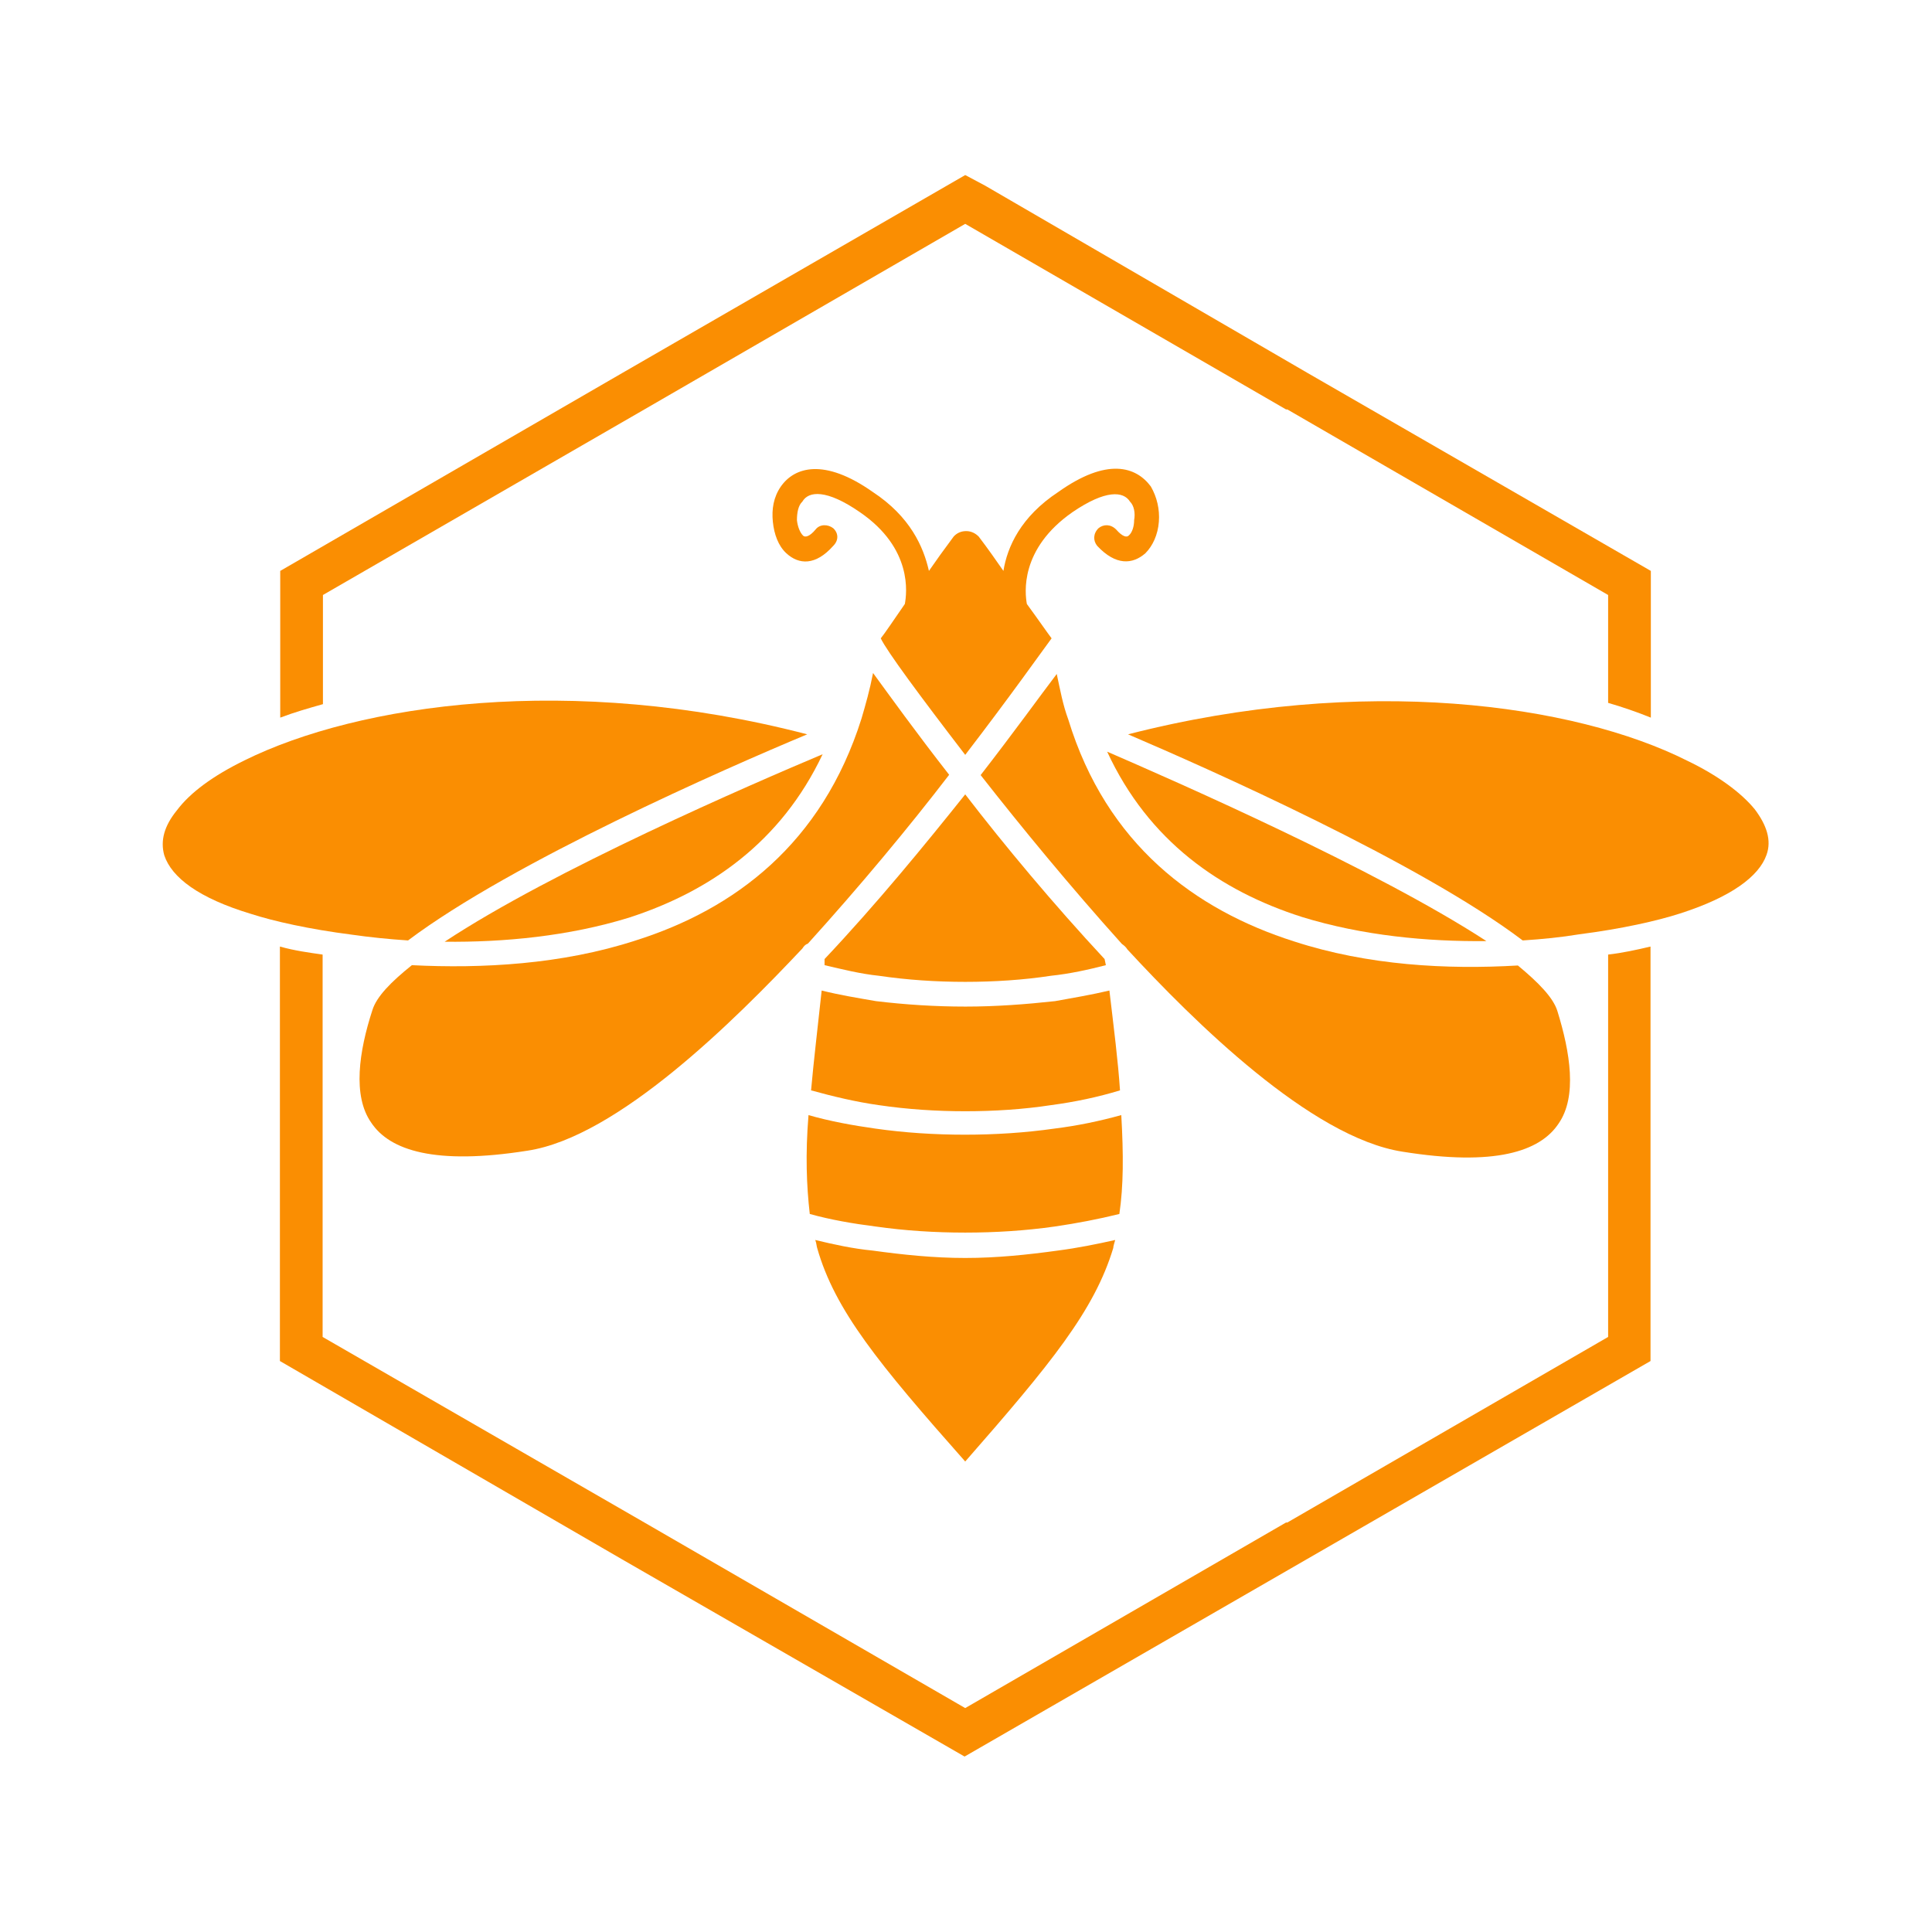
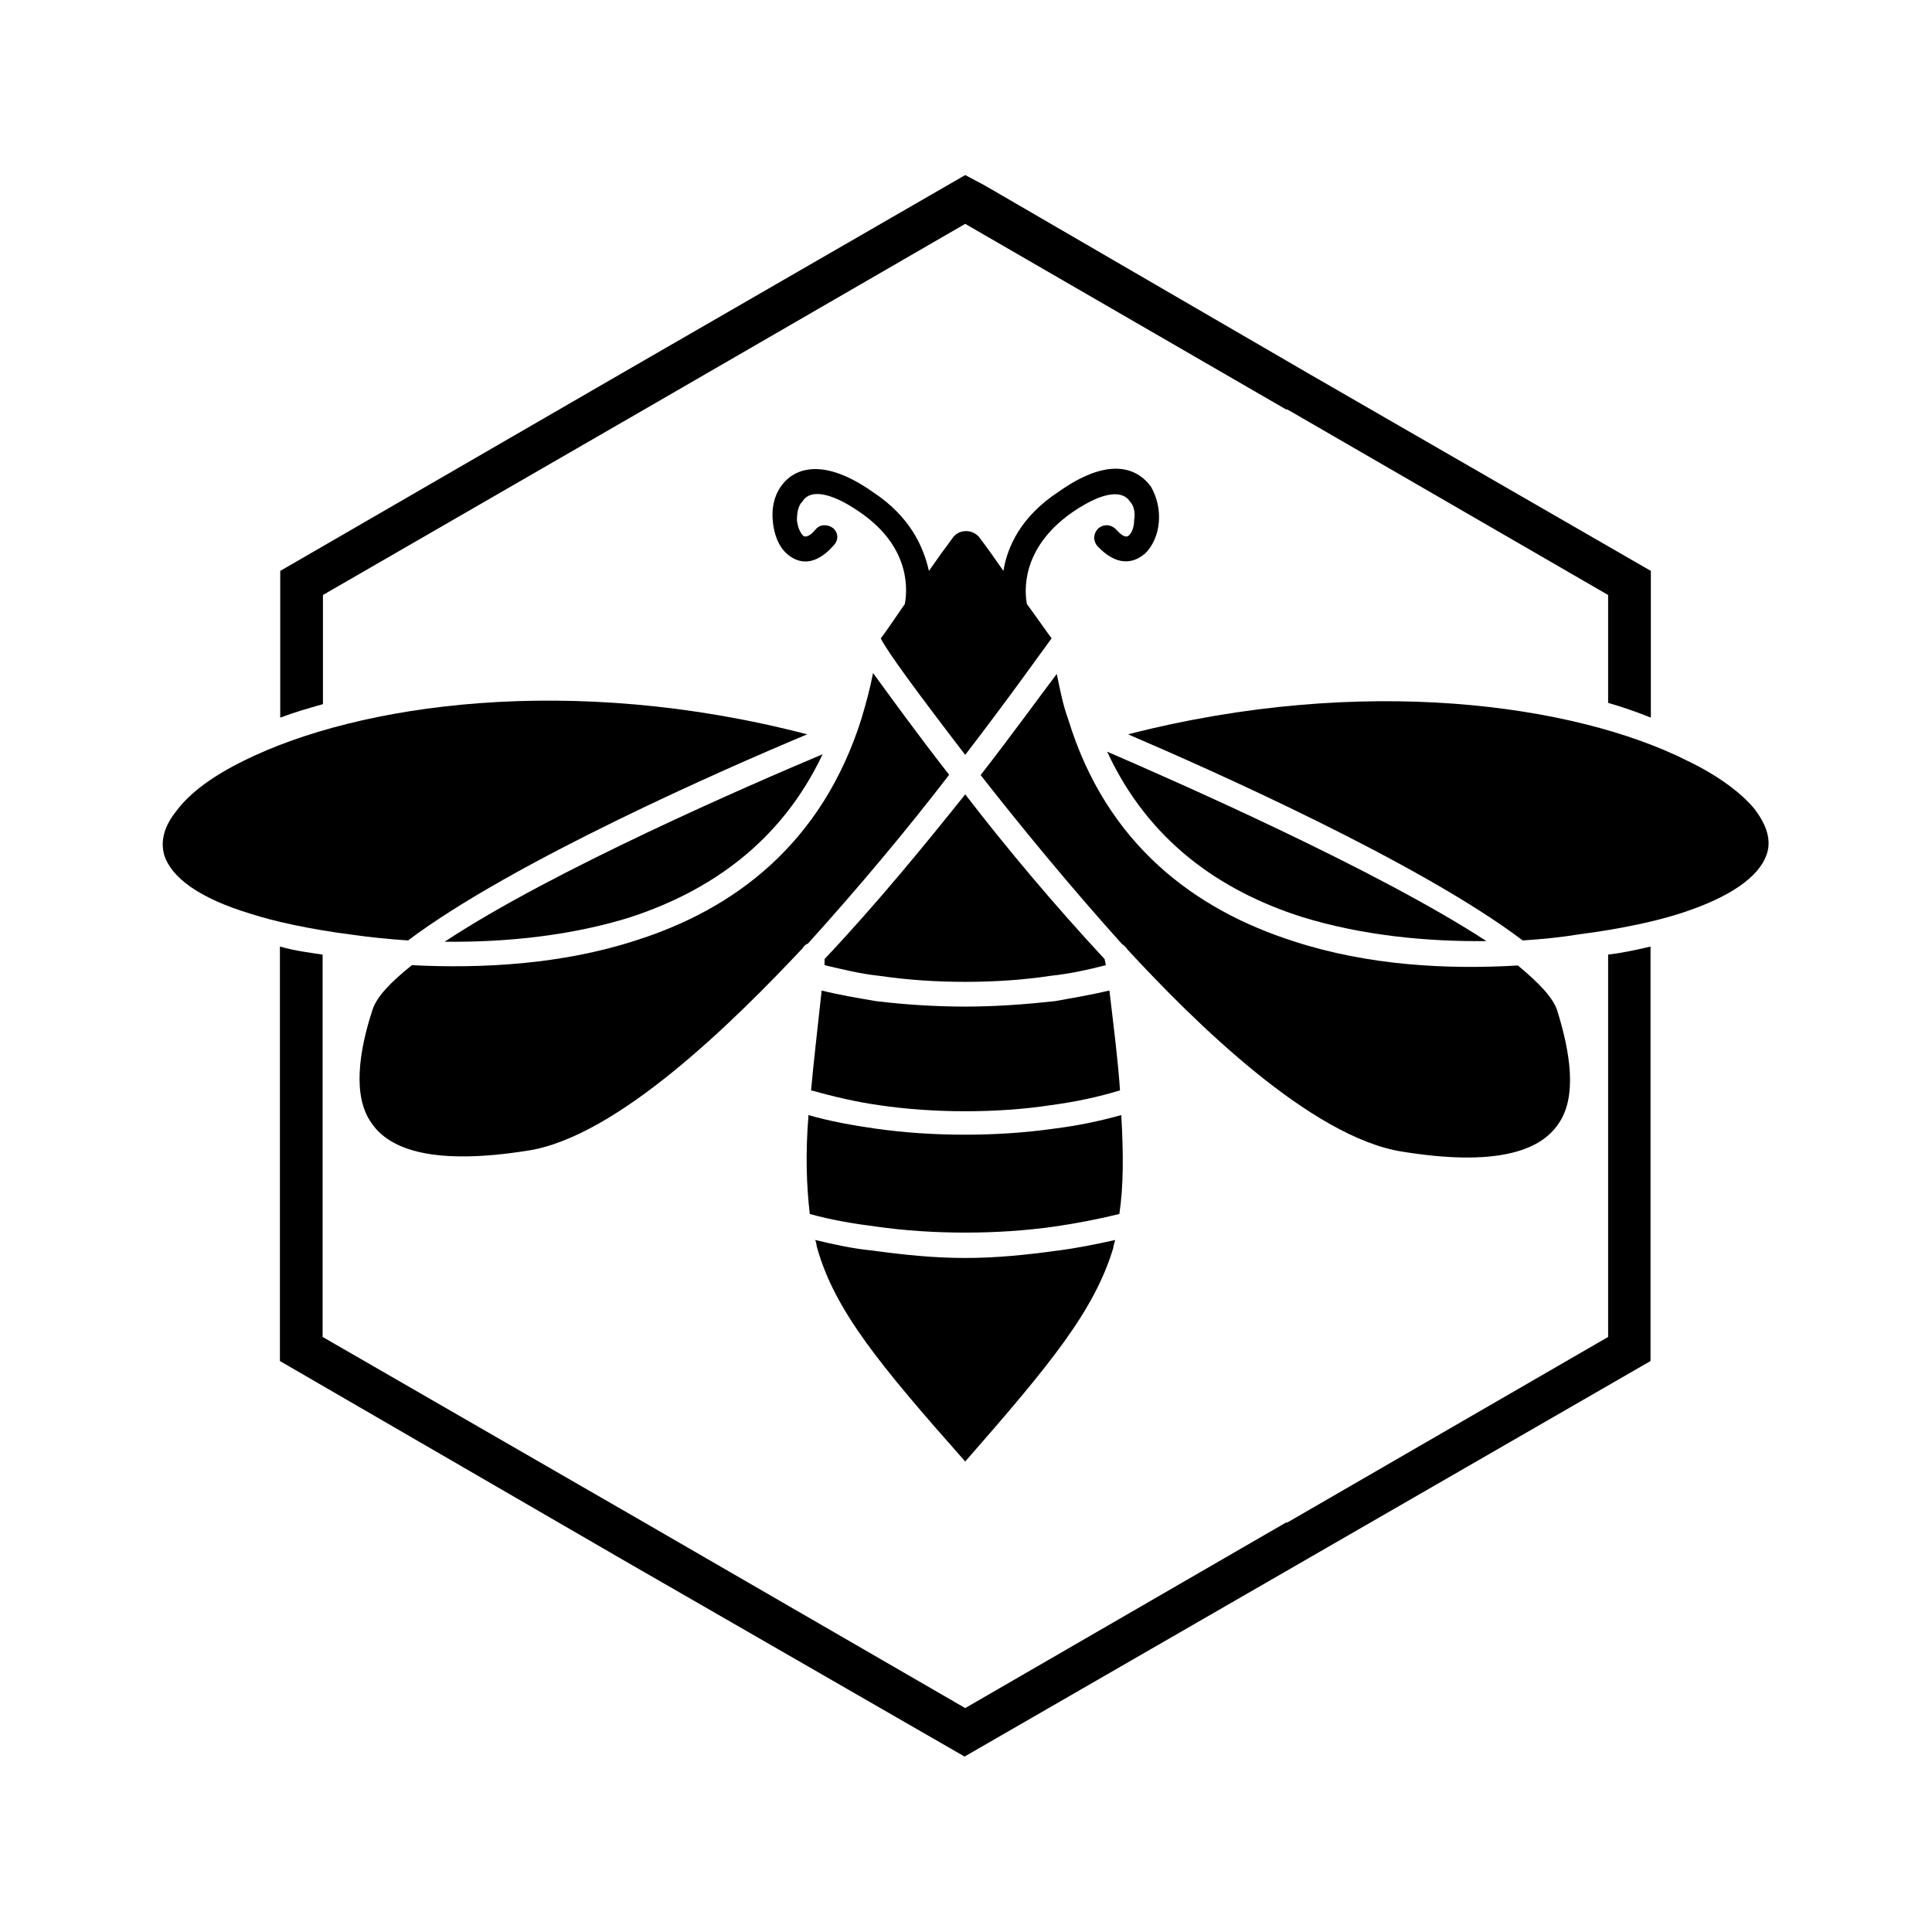
<svg xmlns="http://www.w3.org/2000/svg" width="1080" zoomAndPan="magnify" viewBox="0 0 810 810" height="1080" preserveAspectRatio="xMidYMid meet" version="1.0">
  <defs>
    <clipPath id="3ed11a8798">
      <path d="M 117 73.043 L 693 73.043 L 693 736.793 L 117 736.793 Z M 117 73.043 " clip-rule="nonzero" />
    </clipPath>
  </defs>
-   <path fill="#fa8e02" d="M 404.672 527.41 C 391.477 527.41 378.551 526.062 365.895 524.312 C 357.547 523.504 349.602 521.754 341.793 519.871 C 342.332 521.215 342.332 522.43 342.602 523.234 C 350.008 549.348 368.453 571.828 404.672 612.746 C 440.617 571.691 458.797 549.484 466.738 523.234 C 466.738 522.43 467.277 520.949 467.547 519.871 C 459.738 521.621 451.793 523.234 443.445 524.312 C 430.789 526.062 417.863 527.41 404.672 527.41 Z M 404.672 527.41 " fill-opacity="1" fill-rule="nonzero" />
-   <path fill="#fa8e02" d="M 367.105 514.219 C 379.359 515.969 392.016 516.773 404.672 516.773 C 417.328 516.773 429.984 515.969 442.234 514.219 C 451.523 512.871 460.547 511.121 469.297 508.969 C 471.047 497.121 471.047 484.066 470.105 467.512 C 460.816 470.066 451.793 471.953 442.102 473.164 C 429.848 474.914 417.191 475.723 404.535 475.723 C 391.879 475.723 379.223 474.914 366.973 473.164 C 357.414 471.816 347.852 470.066 338.969 467.512 C 337.621 484.066 338.16 497.258 339.504 508.969 C 348.258 511.391 357.547 513.008 367.105 514.219 Z M 367.105 514.219 " fill-opacity="1" fill-rule="nonzero" />
-   <path fill="#fa8e02" d="M 368.453 463.336 C 380.301 465.086 392.555 465.895 404.672 465.895 C 416.922 465.895 429.176 465.086 440.617 463.336 C 450.719 461.992 460.277 459.973 469.566 457.145 C 468.758 444.898 467.008 431.301 465.125 415.285 C 457.719 417.035 449.91 418.379 442.371 419.727 C 430.117 421.07 417.461 422.016 404.805 422.016 C 392.148 422.016 379.492 421.207 367.242 419.727 C 359.434 418.379 352.027 417.168 344.488 415.285 C 342.738 431.57 341.121 445.031 340.043 457.145 C 349.336 459.703 358.895 461.992 368.453 463.336 Z M 368.453 463.336 " fill-opacity="1" fill-rule="nonzero" />
-   <path fill="#fa8e02" d="M 368.453 409.094 C 380.301 410.844 392.555 411.648 404.672 411.648 C 416.922 411.648 429.176 410.844 440.617 409.094 C 448.43 408.285 456.371 406.535 463.641 404.652 L 463.105 402.094 C 441.695 379.074 421.23 354.578 404.672 333.043 C 387.57 354.445 367.645 378.809 345.699 402.094 L 345.699 404.652 C 353.238 406.402 360.645 408.285 368.453 409.094 Z M 368.453 409.094 " fill-opacity="1" fill-rule="nonzero" />
-   <path fill="#fa8e02" d="M 338.699 395.633 C 360.508 371.539 381.109 346.77 397.938 324.832 C 383.938 306.93 373.031 291.719 366.031 282.16 C 364.684 289.16 362.934 295.352 361.184 301.277 C 344.621 353.77 307.867 381.23 266.531 394.285 C 235.566 404.383 201.906 406.133 172.688 404.652 C 163.938 411.648 157.879 417.84 156.129 423.496 C 150.473 440.859 147.781 459.434 155.59 470.605 C 163.398 482.449 182.652 488.508 221.023 482.449 C 258.992 476.797 308.402 427.398 336.41 397.652 C 336.949 396.844 337.484 396.035 338.699 395.633 Z M 338.699 395.633 " fill-opacity="1" fill-rule="nonzero" />
-   <path fill="#fa8e02" d="M 263.703 384.73 C 297.363 373.828 327.387 353.23 344.891 316.215 C 314.867 328.871 231.793 364.809 186.422 394.824 C 211.195 395.094 238.391 392.535 263.703 384.73 Z M 263.703 384.73 " fill-opacity="1" fill-rule="nonzero" />
-   <path fill="#fa8e02" d="M 171.074 394.285 C 214.695 361.441 304.23 322.141 338.43 307.871 C 239.199 282.027 150.203 295.219 102.543 318.773 C 89.348 325.234 79.789 332.234 74.133 339.773 C 68.883 346.234 67.133 352.426 68.883 358.617 C 71.98 367.902 83.289 376.52 105.102 383.113 C 114.66 386.211 129.605 389.574 147.512 391.863 C 155.051 392.941 162.859 393.746 171.074 394.285 Z M 171.074 394.285 " fill-opacity="1" fill-rule="nonzero" />
-   <path fill="#fa8e02" d="M 411.133 324.965 C 428.23 346.77 448.699 371.672 470.375 395.766 C 471.184 396.305 472.125 397.113 472.664 398.055 C 500.129 427.801 549.543 476.934 588.047 482.855 C 626.555 489.047 645.672 482.855 653.48 471.012 C 661.293 459.703 658.328 441.262 652.945 423.898 C 651.195 418.246 645.133 412.055 636.383 404.785 C 606.629 406.535 573.508 404.785 542.539 394.691 C 501.07 381.5 463.91 354.039 447.891 301.68 C 445.602 295.488 444.523 289.43 443.043 282.566 C 436.176 291.586 425.137 306.93 411.133 324.965 Z M 411.133 324.965 " fill-opacity="1" fill-rule="nonzero" />
-   <path fill="#fa8e02" d="M 464.18 315.141 C 481.551 352.695 511.707 373.559 545.906 384.461 C 571.219 392.266 598.414 394.824 623.188 394.555 C 576.738 364.27 491.512 326.984 464.18 315.141 Z M 464.18 315.141 " fill-opacity="1" fill-rule="nonzero" />
-   <path fill="#fa8e02" d="M 472.934 307.871 C 506.594 322.273 595.184 361.578 638.402 394.285 C 646.75 393.746 654.695 392.941 661.965 391.73 C 679.871 389.441 694.816 386.074 704.375 382.98 C 726.188 375.98 737.496 367.23 740.594 358.48 C 742.883 352.289 740.594 345.828 735.746 339.367 C 730.09 332.367 719.992 324.965 707.336 318.91 C 660.215 295.219 571.488 282.566 472.934 307.871 Z M 472.934 307.871 " fill-opacity="1" fill-rule="nonzero" />
-   <path fill="#fa8e02" d="M 404.672 316.484 C 423.789 291.586 436.984 272.875 440.887 267.625 C 439.137 265.336 435.637 260.223 430.52 253.223 C 429.715 248.781 427.426 230.207 449.641 214.727 C 463.641 205.168 471.047 205.977 473.738 210.285 C 475.492 212.035 476.027 215.129 475.492 218.09 C 475.492 220.648 474.684 223.34 473.203 224.551 C 472.395 225.359 470.645 225.09 467.949 221.996 C 465.66 219.707 462.699 219.707 460.547 221.457 C 458.258 223.746 458.258 226.707 460.008 228.859 C 467.816 237.203 474.816 236.668 480.203 231.957 C 483.301 228.859 485.453 224.148 485.859 218.766 C 486.262 213.516 485.051 208.398 482.492 203.957 C 476.297 195.613 464.18 191.711 443.715 206.246 C 427.965 216.609 422.309 229.262 420.691 239.359 C 417.598 234.918 414.23 230.07 410.324 224.957 C 408.98 223.609 407.23 222.668 405.074 222.668 C 402.922 222.668 401.172 223.477 399.824 224.957 C 395.918 230.207 392.418 235.051 389.457 239.359 C 387.168 229.262 381.648 216.609 365.895 206.246 C 345.43 191.844 333.043 195.883 327.387 203.957 C 324.293 208.398 323.484 213.516 324.023 218.766 C 324.562 224.016 326.312 228.859 329.676 231.957 C 334.93 236.801 341.93 237.203 349.336 228.859 C 351.625 226.57 351.625 223.609 349.336 221.457 C 347.047 219.707 343.68 219.707 341.93 221.996 C 339.371 225.09 337.484 225.359 336.68 224.551 C 335.332 223.207 334.391 220.648 334.121 218.09 C 334.121 214.996 334.66 211.898 336.41 210.285 C 338.969 205.844 346.508 205.035 360.508 214.727 C 382.723 229.938 380.168 248.781 379.359 253.223 C 374.512 260.223 371.012 265.473 369.262 267.625 C 371.82 273.008 385.551 291.586 404.672 316.484 Z M 404.672 316.484 " fill-opacity="1" fill-rule="nonzero" />
+   <path fill="#000000" d="M 404.672 527.41 C 391.477 527.41 378.551 526.062 365.895 524.312 C 357.547 523.504 349.602 521.754 341.793 519.871 C 342.332 521.215 342.332 522.43 342.602 523.234 C 350.008 549.348 368.453 571.828 404.672 612.746 C 440.617 571.691 458.797 549.484 466.738 523.234 C 466.738 522.43 467.277 520.949 467.547 519.871 C 459.738 521.621 451.793 523.234 443.445 524.312 C 430.789 526.062 417.863 527.41 404.672 527.41 Z M 404.672 527.41 " fill-opacity="1" fill-rule="nonzero" />
+   <path fill="#000000" d="M 367.105 514.219 C 379.359 515.969 392.016 516.773 404.672 516.773 C 417.328 516.773 429.984 515.969 442.234 514.219 C 451.523 512.871 460.547 511.121 469.297 508.969 C 471.047 497.121 471.047 484.066 470.105 467.512 C 460.816 470.066 451.793 471.953 442.102 473.164 C 429.848 474.914 417.191 475.723 404.535 475.723 C 391.879 475.723 379.223 474.914 366.973 473.164 C 357.414 471.816 347.852 470.066 338.969 467.512 C 337.621 484.066 338.16 497.258 339.504 508.969 C 348.258 511.391 357.547 513.008 367.105 514.219 Z M 367.105 514.219 " fill-opacity="1" fill-rule="nonzero" />
+   <path fill="#000000" d="M 368.453 463.336 C 380.301 465.086 392.555 465.895 404.672 465.895 C 416.922 465.895 429.176 465.086 440.617 463.336 C 450.719 461.992 460.277 459.973 469.566 457.145 C 468.758 444.898 467.008 431.301 465.125 415.285 C 457.719 417.035 449.91 418.379 442.371 419.727 C 430.117 421.07 417.461 422.016 404.805 422.016 C 392.148 422.016 379.492 421.207 367.242 419.727 C 359.434 418.379 352.027 417.168 344.488 415.285 C 342.738 431.57 341.121 445.031 340.043 457.145 C 349.336 459.703 358.895 461.992 368.453 463.336 Z M 368.453 463.336 " fill-opacity="1" fill-rule="nonzero" />
+   <path fill="#000000" d="M 368.453 409.094 C 380.301 410.844 392.555 411.648 404.672 411.648 C 416.922 411.648 429.176 410.844 440.617 409.094 C 448.43 408.285 456.371 406.535 463.641 404.652 L 463.105 402.094 C 441.695 379.074 421.23 354.578 404.672 333.043 C 387.57 354.445 367.645 378.809 345.699 402.094 L 345.699 404.652 C 353.238 406.402 360.645 408.285 368.453 409.094 Z M 368.453 409.094 " fill-opacity="1" fill-rule="nonzero" />
+   <path fill="#000000" d="M 338.699 395.633 C 360.508 371.539 381.109 346.77 397.938 324.832 C 383.938 306.93 373.031 291.719 366.031 282.16 C 364.684 289.16 362.934 295.352 361.184 301.277 C 344.621 353.77 307.867 381.23 266.531 394.285 C 235.566 404.383 201.906 406.133 172.688 404.652 C 163.938 411.648 157.879 417.84 156.129 423.496 C 150.473 440.859 147.781 459.434 155.59 470.605 C 163.398 482.449 182.652 488.508 221.023 482.449 C 258.992 476.797 308.402 427.398 336.41 397.652 C 336.949 396.844 337.484 396.035 338.699 395.633 Z M 338.699 395.633 " fill-opacity="1" fill-rule="nonzero" />
+   <path fill="#000000" d="M 263.703 384.73 C 297.363 373.828 327.387 353.23 344.891 316.215 C 314.867 328.871 231.793 364.809 186.422 394.824 C 211.195 395.094 238.391 392.535 263.703 384.73 Z M 263.703 384.73 " fill-opacity="1" fill-rule="nonzero" />
+   <path fill="#000000" d="M 171.074 394.285 C 214.695 361.441 304.23 322.141 338.43 307.871 C 239.199 282.027 150.203 295.219 102.543 318.773 C 89.348 325.234 79.789 332.234 74.133 339.773 C 68.883 346.234 67.133 352.426 68.883 358.617 C 71.98 367.902 83.289 376.52 105.102 383.113 C 114.66 386.211 129.605 389.574 147.512 391.863 C 155.051 392.941 162.859 393.746 171.074 394.285 Z M 171.074 394.285 " fill-opacity="1" fill-rule="nonzero" />
+   <path fill="#000000" d="M 411.133 324.965 C 428.23 346.77 448.699 371.672 470.375 395.766 C 471.184 396.305 472.125 397.113 472.664 398.055 C 500.129 427.801 549.543 476.934 588.047 482.855 C 626.555 489.047 645.672 482.855 653.48 471.012 C 661.293 459.703 658.328 441.262 652.945 423.898 C 651.195 418.246 645.133 412.055 636.383 404.785 C 606.629 406.535 573.508 404.785 542.539 394.691 C 501.07 381.5 463.91 354.039 447.891 301.68 C 445.602 295.488 444.523 289.43 443.043 282.566 C 436.176 291.586 425.137 306.93 411.133 324.965 Z M 411.133 324.965 " fill-opacity="1" fill-rule="nonzero" />
+   <path fill="#000000" d="M 464.18 315.141 C 481.551 352.695 511.707 373.559 545.906 384.461 C 571.219 392.266 598.414 394.824 623.188 394.555 C 576.738 364.27 491.512 326.984 464.18 315.141 Z M 464.18 315.141 " fill-opacity="1" fill-rule="nonzero" />
+   <path fill="#000000" d="M 472.934 307.871 C 506.594 322.273 595.184 361.578 638.402 394.285 C 646.75 393.746 654.695 392.941 661.965 391.73 C 679.871 389.441 694.816 386.074 704.375 382.98 C 726.188 375.98 737.496 367.23 740.594 358.48 C 742.883 352.289 740.594 345.828 735.746 339.367 C 730.09 332.367 719.992 324.965 707.336 318.91 C 660.215 295.219 571.488 282.566 472.934 307.871 Z M 472.934 307.871 " fill-opacity="1" fill-rule="nonzero" />
+   <path fill="#000000" d="M 404.672 316.484 C 423.789 291.586 436.984 272.875 440.887 267.625 C 439.137 265.336 435.637 260.223 430.52 253.223 C 429.715 248.781 427.426 230.207 449.641 214.727 C 463.641 205.168 471.047 205.977 473.738 210.285 C 475.492 212.035 476.027 215.129 475.492 218.09 C 475.492 220.648 474.684 223.34 473.203 224.551 C 472.395 225.359 470.645 225.09 467.949 221.996 C 465.66 219.707 462.699 219.707 460.547 221.457 C 458.258 223.746 458.258 226.707 460.008 228.859 C 467.816 237.203 474.816 236.668 480.203 231.957 C 483.301 228.859 485.453 224.148 485.859 218.766 C 486.262 213.516 485.051 208.398 482.492 203.957 C 476.297 195.613 464.18 191.711 443.715 206.246 C 427.965 216.609 422.309 229.262 420.691 239.359 C 417.598 234.918 414.23 230.07 410.324 224.957 C 408.98 223.609 407.23 222.668 405.074 222.668 C 402.922 222.668 401.172 223.477 399.824 224.957 C 395.918 230.207 392.418 235.051 389.457 239.359 C 387.168 229.262 381.648 216.609 365.895 206.246 C 345.43 191.844 333.043 195.883 327.387 203.957 C 324.293 208.398 323.484 213.516 324.023 218.766 C 324.562 224.016 326.312 228.859 329.676 231.957 C 334.93 236.801 341.93 237.203 349.336 228.859 C 351.625 226.57 351.625 223.609 349.336 221.457 C 347.047 219.707 343.68 219.707 341.93 221.996 C 339.371 225.09 337.484 225.359 336.68 224.551 C 335.332 223.207 334.391 220.648 334.121 218.09 C 334.121 214.996 334.66 211.898 336.41 210.285 C 338.969 205.844 346.508 205.035 360.508 214.727 C 382.723 229.938 380.168 248.781 379.359 253.223 C 374.512 260.223 371.012 265.473 369.262 267.625 C 371.82 273.008 385.551 291.586 404.672 316.484 Z M 404.672 316.484 " fill-opacity="1" fill-rule="nonzero" />
  <g clip-path="url(#3ed11a8798)">
-     <path fill="#fa8e02" d="M 413.02 77.836 L 548.328 156.441 L 692.125 239.359 L 692.125 300.871 C 686.469 298.582 680.273 296.43 674.215 294.68 L 674.215 249.453 L 539.711 171.652 L 539.176 171.652 L 404.672 93.852 L 270.168 171.652 L 135.395 249.453 L 135.395 295.219 C 129.199 296.969 123.547 298.582 117.488 300.871 L 117.488 239.359 L 261.012 156.309 L 404.672 73.395 Z M 691.988 396.844 L 691.988 570.617 L 404.402 736.445 L 260.875 653.801 L 117.352 570.617 L 117.352 396.844 C 123.547 398.594 129.605 399.402 135.258 400.207 L 135.258 560.52 L 270.168 638.32 L 404.672 716.121 L 539.176 638.32 L 539.711 638.32 L 674.215 560.52 L 674.215 400.207 C 680.141 399.535 686.336 398.191 691.988 396.844 Z M 691.988 396.844 " fill-opacity="1" fill-rule="nonzero" />
+     <path fill="#000000" d="M 413.02 77.836 L 548.328 156.441 L 692.125 239.359 L 692.125 300.871 C 686.469 298.582 680.273 296.43 674.215 294.68 L 674.215 249.453 L 539.711 171.652 L 539.176 171.652 L 404.672 93.852 L 270.168 171.652 L 135.395 249.453 L 135.395 295.219 C 129.199 296.969 123.547 298.582 117.488 300.871 L 117.488 239.359 L 261.012 156.309 L 404.672 73.395 Z M 691.988 396.844 L 691.988 570.617 L 404.402 736.445 L 260.875 653.801 L 117.352 570.617 L 117.352 396.844 C 123.547 398.594 129.605 399.402 135.258 400.207 L 135.258 560.52 L 270.168 638.32 L 404.672 716.121 L 539.176 638.32 L 539.711 638.32 L 674.215 560.52 L 674.215 400.207 C 680.141 399.535 686.336 398.191 691.988 396.844 Z M 691.988 396.844 " fill-opacity="1" fill-rule="nonzero" />
  </g>
</svg>
